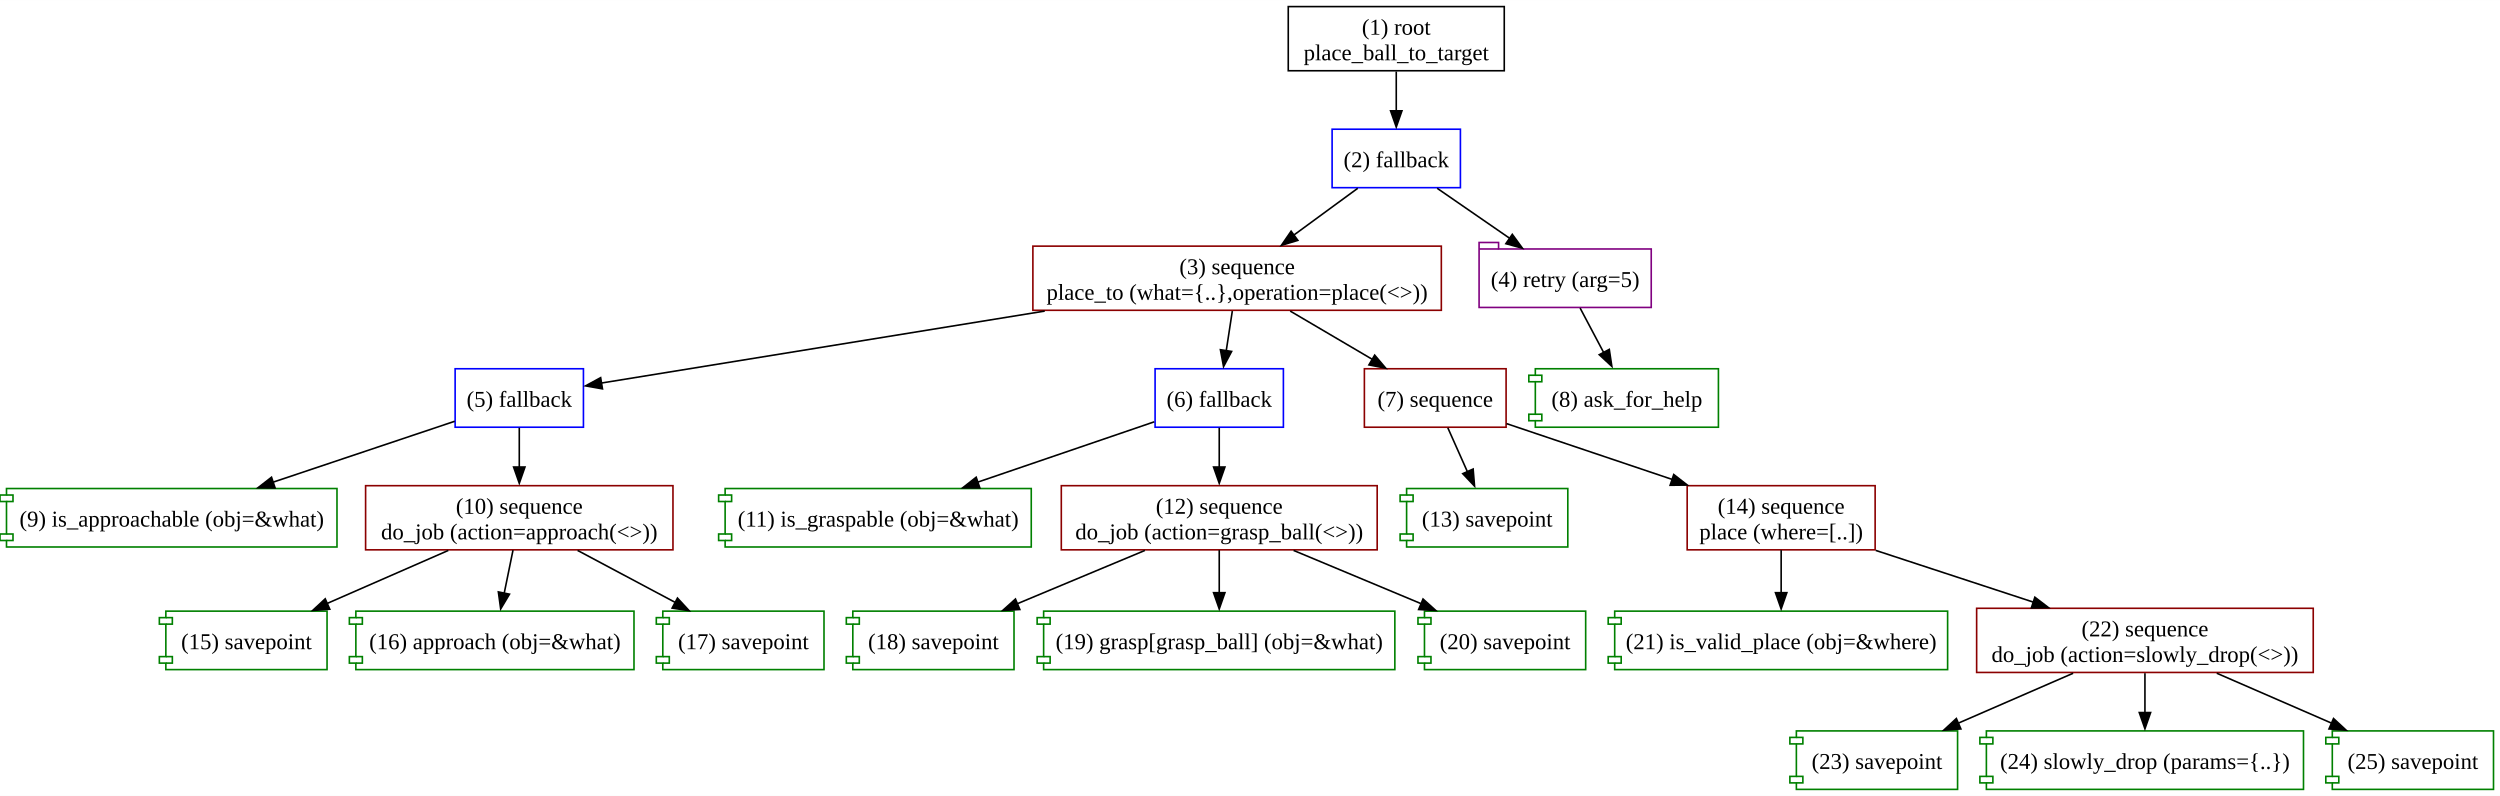
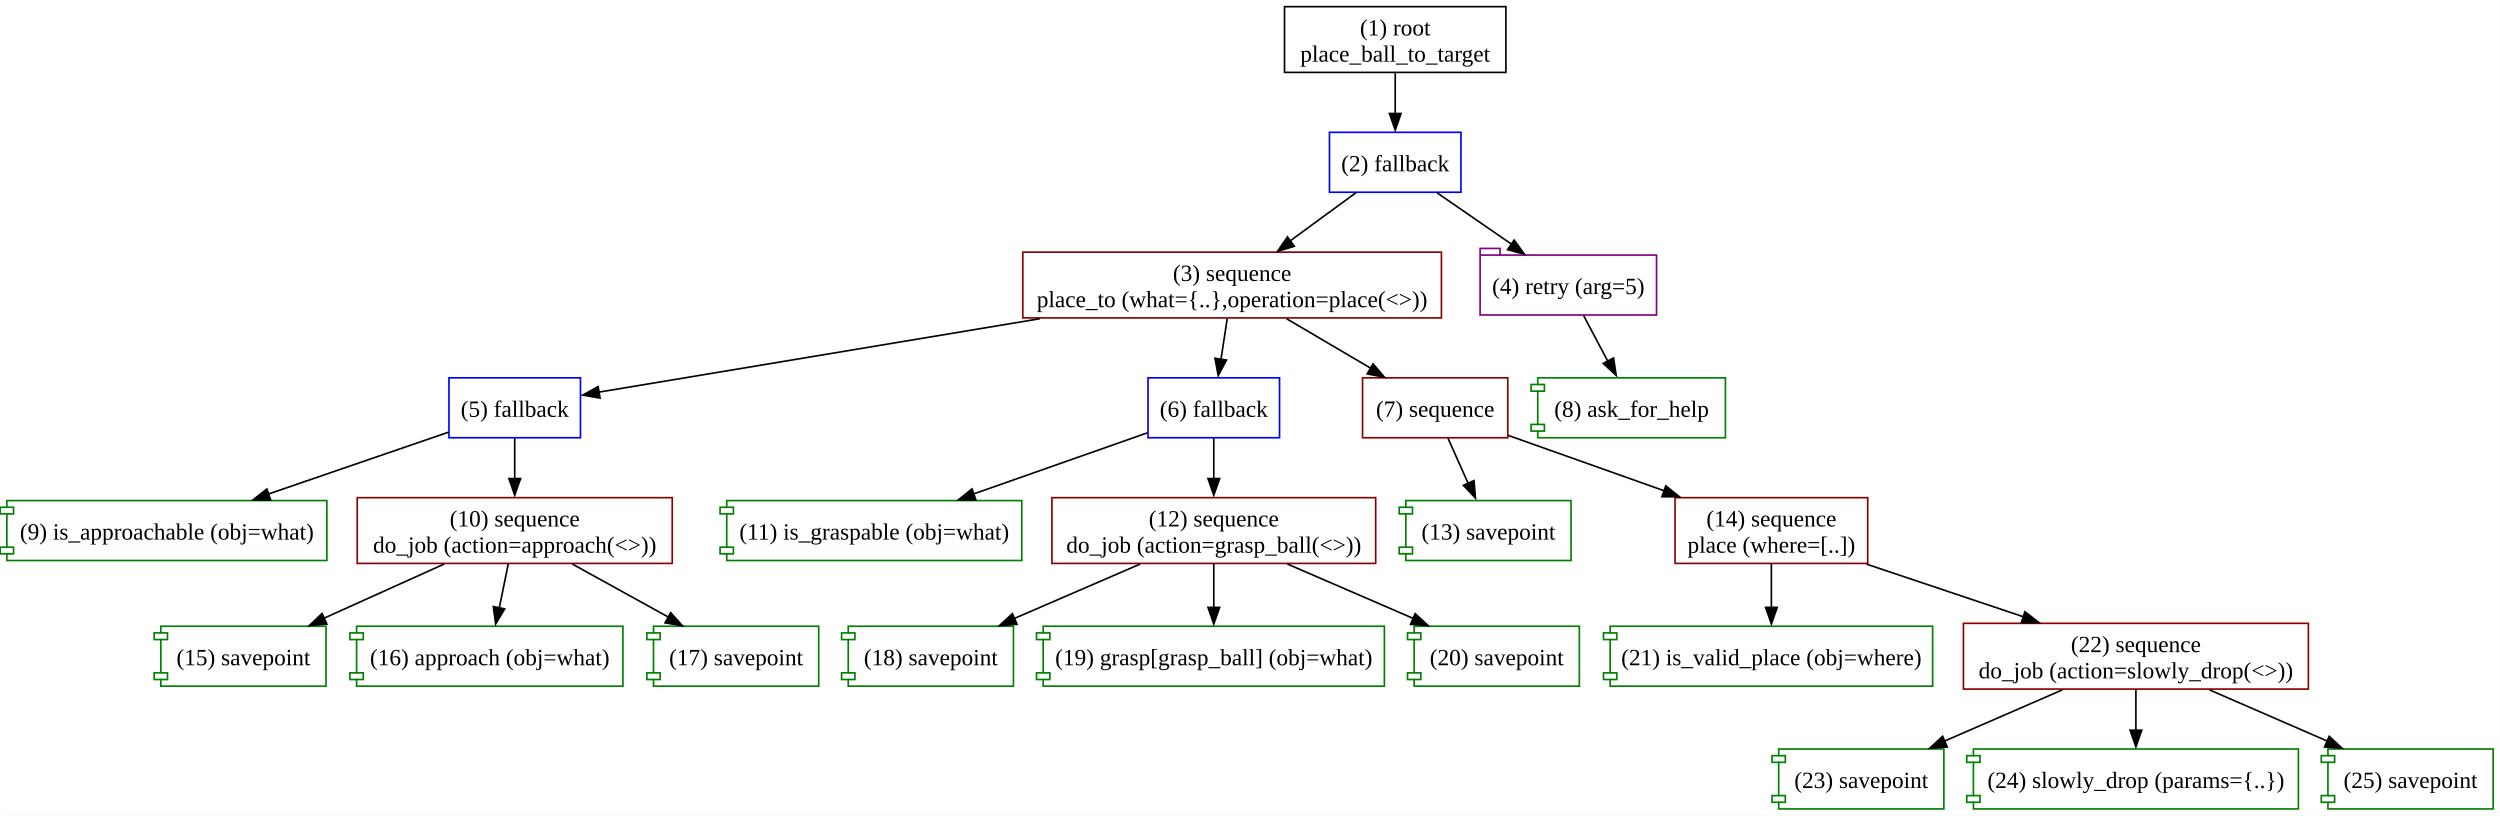
- <svg xmlns="http://www.w3.org/2000/svg" width="1539pt" height="490pt" viewBox="0.00 0.00 1539.38 490.00">
+ <svg xmlns="http://www.w3.org/2000/svg" width="1502pt" height="490pt" viewBox="0.00 0.00 1501.75 490.00">
  <g id="graph0" class="graph" transform="scale(1 1) rotate(0) translate(4 486)">
-     <polygon fill="white" stroke="none" points="-4,4 -4,-486 1535.38,-486 1535.38,4 -4,4" />
+     <polygon fill="white" stroke="none" points="-4,4 -4,-486 1497.75,-486 1497.75,4 -4,4" />
    <g id="node1" class="node">
-       <polygon fill="none" stroke="black" points="922.25,-482 789.25,-482 789.25,-442.5 922.25,-442.5 922.25,-482" />
-       <text text-anchor="middle" x="855.75" y="-464.7" font-family="Times New Roman,serif" font-size="14.00">(1) root</text>
-       <text text-anchor="middle" x="855.75" y="-448.95" font-family="Times New Roman,serif" font-size="14.00">place_ball_to_target </text>
+       <polygon fill="none" stroke="black" points="900.62,-482 767.62,-482 767.62,-442.5 900.62,-442.5 900.62,-482" />
+       <text text-anchor="middle" x="834.12" y="-464.7" font-family="Times New Roman,serif" font-size="14.00">(1) root</text>
+       <text text-anchor="middle" x="834.12" y="-448.95" font-family="Times New Roman,serif" font-size="14.00">place_ball_to_target </text>
    </g>
    <g id="node2" class="node">
-       <polygon fill="none" stroke="blue" points="895.25,-406.5 816.25,-406.5 816.25,-370.5 895.25,-370.5 895.25,-406.5" />
-       <text text-anchor="middle" x="855.75" y="-383.07" font-family="Times New Roman,serif" font-size="14.00">(2) fallback</text>
+       <polygon fill="none" stroke="blue" points="873.62,-406.5 794.62,-406.5 794.62,-370.5 873.62,-370.5 873.62,-406.5" />
+       <text text-anchor="middle" x="834.12" y="-383.07" font-family="Times New Roman,serif" font-size="14.00">(2) fallback</text>
    </g>
    <g id="edge1" class="edge">
-       <path fill="none" stroke="black" d="M855.75,-442.02C855.75,-434.57 855.75,-425.9 855.75,-417.76" />
-       <polygon fill="black" stroke="black" points="859.25,-417.82 855.75,-407.82 852.25,-417.82 859.25,-417.82" />
+       <path fill="none" stroke="black" d="M834.12,-442.02C834.12,-434.57 834.12,-425.9 834.12,-417.76" />
+       <polygon fill="black" stroke="black" points="837.63,-417.82 834.12,-407.82 830.63,-417.82 837.63,-417.82" />
    </g>
    <g id="node3" class="node">
-       <polygon fill="none" stroke="darkred" points="883.5,-334.5 632,-334.5 632,-295 883.5,-295 883.5,-334.5" />
-       <text text-anchor="middle" x="757.75" y="-317.2" font-family="Times New Roman,serif" font-size="14.00">(3) sequence</text>
-       <text text-anchor="middle" x="757.75" y="-301.45" font-family="Times New Roman,serif" font-size="14.00">place_to (what={..},operation=place(&lt;&gt;))</text>
+       <polygon fill="none" stroke="darkred" points="861.88,-334.5 610.38,-334.5 610.38,-295 861.88,-295 861.88,-334.5" />
+       <text text-anchor="middle" x="736.12" y="-317.2" font-family="Times New Roman,serif" font-size="14.00">(3) sequence</text>
+       <text text-anchor="middle" x="736.12" y="-301.45" font-family="Times New Roman,serif" font-size="14.00">place_to (what={..},operation=place(&lt;&gt;))</text>
    </g>
    <g id="edge2" class="edge">
-       <path fill="none" stroke="black" d="M832.03,-370.13C820.24,-361.5 805.78,-350.91 792.75,-341.37" />
-       <polygon fill="black" stroke="black" points="795.15,-338.06 785.01,-334.98 791.01,-343.71 795.15,-338.06" />
+       <path fill="none" stroke="black" d="M810.4,-370.13C798.62,-361.5 784.15,-350.91 771.12,-341.37" />
+       <polygon fill="black" stroke="black" points="773.52,-338.06 763.39,-334.98 769.39,-343.71 773.52,-338.06" />
    </g>
    <g id="node4" class="node">
-       <polygon fill="none" stroke="purple" points="1012.75,-332.75 918.75,-332.75 918.75,-336.75 906.75,-336.75 906.75,-296.75 1012.75,-296.75 1012.75,-332.75" />
-       <polyline fill="none" stroke="purple" points="906.75,-332.75 918.75,-332.75" />
-       <text text-anchor="middle" x="959.75" y="-309.32" font-family="Times New Roman,serif" font-size="14.00">(4) retry (arg=5)</text>
+       <polygon fill="none" stroke="purple" points="991.12,-332.75 897.12,-332.75 897.12,-336.75 885.12,-336.75 885.12,-296.75 991.12,-296.75 991.12,-332.75" />
+       <polyline fill="none" stroke="purple" points="885.12,-332.75 897.12,-332.75" />
+       <text text-anchor="middle" x="938.12" y="-309.32" font-family="Times New Roman,serif" font-size="14.00">(4) retry (arg=5)</text>
    </g>
    <g id="edge3" class="edge">
-       <path fill="none" stroke="black" d="M880.93,-370.13C894.37,-360.86 911.1,-349.31 925.69,-339.25" />
-       <polygon fill="black" stroke="black" points="927.2,-341.77 933.45,-333.21 923.23,-336.01 927.2,-341.77" />
+       <path fill="none" stroke="black" d="M859.3,-370.13C872.74,-360.86 889.48,-349.31 904.06,-339.25" />
+       <polygon fill="black" stroke="black" points="905.58,-341.77 911.82,-333.21 901.6,-336.01 905.58,-341.77" />
    </g>
    <g id="node5" class="node">
-       <polygon fill="none" stroke="blue" points="355.25,-259 276.25,-259 276.25,-223 355.25,-223 355.25,-259" />
-       <text text-anchor="middle" x="315.75" y="-235.57" font-family="Times New Roman,serif" font-size="14.00">(5) fallback</text>
+       <polygon fill="none" stroke="blue" points="344.62,-259 265.62,-259 265.62,-223 344.62,-223 344.62,-259" />
+       <text text-anchor="middle" x="305.12" y="-235.57" font-family="Times New Roman,serif" font-size="14.00">(5) fallback</text>
    </g>
    <g id="edge4" class="edge">
-       <path fill="none" stroke="black" d="M639.3,-294.52C550.04,-280.03 432.1,-260.89 366.08,-250.17" />
-       <polygon fill="black" stroke="black" points="366.98,-246.61 356.54,-248.46 365.85,-253.52 366.98,-246.61" />
+       <path fill="none" stroke="black" d="M620.62,-294.52C534.24,-280.14 420.3,-261.17 355.65,-250.41" />
+       <polygon fill="black" stroke="black" points="356.38,-246.82 345.94,-248.63 355.23,-253.72 356.38,-246.82" />
    </g>
    <g id="node6" class="node">
-       <polygon fill="none" stroke="blue" points="786.25,-259 707.25,-259 707.25,-223 786.25,-223 786.25,-259" />
-       <text text-anchor="middle" x="746.75" y="-235.57" font-family="Times New Roman,serif" font-size="14.00">(6) fallback</text>
+       <polygon fill="none" stroke="blue" points="764.62,-259 685.62,-259 685.62,-223 764.62,-223 764.62,-259" />
+       <text text-anchor="middle" x="725.12" y="-235.57" font-family="Times New Roman,serif" font-size="14.00">(6) fallback</text>
    </g>
    <g id="edge5" class="edge">
-       <path fill="none" stroke="black" d="M754.8,-294.52C753.65,-286.99 752.3,-278.2 751.04,-269.98" />
-       <polygon fill="black" stroke="black" points="754.38,-269.67 749.4,-260.32 747.46,-270.73 754.38,-269.67" />
+       <path fill="none" stroke="black" d="M733.18,-294.52C732.02,-286.99 730.67,-278.2 729.42,-269.98" />
+       <polygon fill="black" stroke="black" points="732.75,-269.67 727.78,-260.32 725.84,-270.73 732.75,-269.67" />
    </g>
    <g id="node7" class="node">
-       <polygon fill="none" stroke="darkred" points="923.38,-259 836.12,-259 836.12,-223 923.38,-223 923.38,-259" />
-       <text text-anchor="middle" x="879.75" y="-235.57" font-family="Times New Roman,serif" font-size="14.00">(7) sequence</text>
+       <polygon fill="none" stroke="darkred" points="901.75,-259 814.5,-259 814.5,-223 901.75,-223 901.75,-259" />
+       <text text-anchor="middle" x="858.12" y="-235.57" font-family="Times New Roman,serif" font-size="14.00">(7) sequence</text>
    </g>
    <g id="edge6" class="edge">
-       <path fill="none" stroke="black" d="M790.44,-294.52C806.02,-285.36 824.76,-274.34 841.04,-264.76" />
-       <polygon fill="black" stroke="black" points="842.46,-267.4 849.3,-259.32 838.91,-261.37 842.46,-267.4" />
+       <path fill="none" stroke="black" d="M768.82,-294.52C784.4,-285.36 803.14,-274.34 819.42,-264.76" />
+       <polygon fill="black" stroke="black" points="820.83,-267.4 827.68,-259.32 817.29,-261.37 820.83,-267.4" />
    </g>
    <g id="node8" class="node">
-       <polygon fill="none" stroke="green" points="1054.12,-259 941.38,-259 941.38,-255 937.38,-255 937.38,-251 941.38,-251 941.38,-231 937.38,-231 937.38,-227 941.38,-227 941.38,-223 1054.12,-223 1054.12,-259" />
-       <polyline fill="none" stroke="green" points="941.38,-255 945.38,-255 945.38,-251 941.38,-251" />
-       <polyline fill="none" stroke="green" points="941.38,-231 945.38,-231 945.38,-227 941.38,-227" />
-       <text text-anchor="middle" x="997.75" y="-235.57" font-family="Times New Roman,serif" font-size="14.00">(8) ask_for_help </text>
+       <polygon fill="none" stroke="green" points="1032.5,-259 919.75,-259 919.75,-255 915.75,-255 915.75,-251 919.75,-251 919.75,-231 915.75,-231 915.75,-227 919.75,-227 919.75,-223 1032.5,-223 1032.5,-259" />
+       <polyline fill="none" stroke="green" points="919.75,-255 923.75,-255 923.75,-251 919.75,-251" />
+       <polyline fill="none" stroke="green" points="919.75,-231 923.75,-231 923.75,-227 919.75,-227" />
+       <text text-anchor="middle" x="976.12" y="-235.57" font-family="Times New Roman,serif" font-size="14.00">(8) ask_for_help </text>
    </g>
    <g id="edge7" class="edge">
-       <path fill="none" stroke="black" d="M968.95,-296.38C973.3,-288.16 978.61,-278.15 983.47,-268.97" />
-       <polygon fill="black" stroke="black" points="986.92,-270.93 988.5,-260.46 980.73,-267.66 986.92,-270.93" />
+       <path fill="none" stroke="black" d="M947.32,-296.38C951.68,-288.16 956.98,-278.15 961.84,-268.97" />
+       <polygon fill="black" stroke="black" points="965.29,-270.93 966.88,-260.46 959.11,-267.66 965.29,-270.93" />
    </g>
    <g id="node9" class="node">
-       <polygon fill="none" stroke="green" points="203.5,-185.25 0,-185.25 0,-181.25 -4,-181.25 -4,-177.25 0,-177.25 0,-157.25 -4,-157.25 -4,-153.25 0,-153.25 0,-149.25 203.5,-149.25 203.5,-185.25" />
+       <polygon fill="none" stroke="green" points="192.25,-185.25 0,-185.25 0,-181.25 -4,-181.25 -4,-177.25 0,-177.25 0,-157.25 -4,-157.25 -4,-153.25 0,-153.25 0,-149.25 192.25,-149.25 192.25,-185.25" />
      <polyline fill="none" stroke="green" points="0,-181.25 4,-181.25 4,-177.25 0,-177.25" />
      <polyline fill="none" stroke="green" points="0,-157.25 4,-157.25 4,-153.25 0,-153.25" />
-       <text text-anchor="middle" x="101.75" y="-161.82" font-family="Times New Roman,serif" font-size="14.00">(9) is_approachable (obj=&amp;what)</text>
+       <text text-anchor="middle" x="96.12" y="-161.82" font-family="Times New Roman,serif" font-size="14.00">(9) is_approachable (obj=what)</text>
    </g>
    <g id="edge8" class="edge">
-       <path fill="none" stroke="black" d="M276,-226.67C244.65,-216.16 200.34,-201.3 164.25,-189.2" />
-       <polygon fill="black" stroke="black" points="165.41,-185.57 154.82,-185.71 163.19,-192.21 165.41,-185.57" />
+       <path fill="none" stroke="black" d="M265.32,-226.34C234.71,-215.83 191.88,-201.12 156.97,-189.14" />
+       <polygon fill="black" stroke="black" points="158.48,-185.61 147.89,-185.68 156.21,-192.23 158.48,-185.61" />
    </g>
    <g id="node10" class="node">
-       <polygon fill="none" stroke="darkred" points="410.38,-187 221.12,-187 221.12,-147.5 410.38,-147.5 410.38,-187" />
-       <text text-anchor="middle" x="315.75" y="-169.7" font-family="Times New Roman,serif" font-size="14.00">(10) sequence</text>
-       <text text-anchor="middle" x="315.75" y="-153.95" font-family="Times New Roman,serif" font-size="14.00">do_job (action=approach(&lt;&gt;))</text>
+       <polygon fill="none" stroke="darkred" points="399.75,-187 210.5,-187 210.5,-147.5 399.75,-147.5 399.75,-187" />
+       <text text-anchor="middle" x="305.12" y="-169.7" font-family="Times New Roman,serif" font-size="14.00">(10) sequence</text>
+       <text text-anchor="middle" x="305.12" y="-153.95" font-family="Times New Roman,serif" font-size="14.00">do_job (action=approach(&lt;&gt;))</text>
    </g>
    <g id="edge9" class="edge">
-       <path fill="none" stroke="black" d="M315.75,-222.63C315.75,-215.33 315.75,-206.62 315.75,-198.34" />
-       <polygon fill="black" stroke="black" points="319.25,-198.48 315.75,-188.48 312.25,-198.48 319.25,-198.48" />
+       <path fill="none" stroke="black" d="M305.12,-222.63C305.12,-215.33 305.12,-206.62 305.12,-198.34" />
+       <polygon fill="black" stroke="black" points="308.63,-198.48 305.12,-188.48 301.63,-198.48 308.63,-198.48" />
    </g>
    <g id="node11" class="node">
-       <polygon fill="none" stroke="green" points="631,-185.25 442.5,-185.25 442.5,-181.25 438.5,-181.25 438.5,-177.25 442.5,-177.25 442.5,-157.25 438.5,-157.25 438.5,-153.25 442.5,-153.25 442.5,-149.25 631,-149.25 631,-185.25" />
-       <polyline fill="none" stroke="green" points="442.5,-181.25 446.5,-181.25 446.5,-177.25 442.5,-177.25" />
-       <polyline fill="none" stroke="green" points="442.5,-157.25 446.5,-157.25 446.5,-153.25 442.5,-153.25" />
-       <text text-anchor="middle" x="536.75" y="-161.82" font-family="Times New Roman,serif" font-size="14.00">(11) is_graspable (obj=&amp;what)</text>
+       <polygon fill="none" stroke="green" points="609.75,-185.25 432.5,-185.25 432.5,-181.25 428.5,-181.25 428.5,-177.25 432.5,-177.25 432.5,-157.25 428.5,-157.25 428.5,-153.25 432.5,-153.25 432.5,-149.25 609.75,-149.25 609.75,-185.25" />
+       <polyline fill="none" stroke="green" points="432.5,-181.25 436.5,-181.25 436.5,-177.25 432.5,-177.25" />
+       <polyline fill="none" stroke="green" points="432.5,-157.25 436.5,-157.25 436.5,-153.25 432.5,-153.25" />
+       <text text-anchor="middle" x="521.12" y="-161.82" font-family="Times New Roman,serif" font-size="14.00">(11) is_graspable (obj=what)</text>
    </g>
    <g id="edge10" class="edge">
-       <path fill="none" stroke="black" d="M706.76,-226.34C676,-215.83 632.96,-201.12 597.89,-189.14" />
-       <polygon fill="black" stroke="black" points="599.35,-185.6 588.76,-185.68 597.09,-192.22 599.35,-185.6" />
+       <path fill="none" stroke="black" d="M685.31,-226C655.57,-215.54 614.43,-201.07 580.77,-189.23" />
+       <polygon fill="black" stroke="black" points="582.18,-185.66 571.58,-185.65 579.86,-192.27 582.18,-185.66" />
    </g>
    <g id="node12" class="node">
-       <polygon fill="none" stroke="darkred" points="844,-187 649.5,-187 649.5,-147.5 844,-147.5 844,-187" />
-       <text text-anchor="middle" x="746.75" y="-169.7" font-family="Times New Roman,serif" font-size="14.00">(12) sequence</text>
-       <text text-anchor="middle" x="746.75" y="-153.95" font-family="Times New Roman,serif" font-size="14.00">do_job (action=grasp_ball(&lt;&gt;))</text>
+       <polygon fill="none" stroke="darkred" points="822.38,-187 627.88,-187 627.88,-147.5 822.38,-147.5 822.38,-187" />
+       <text text-anchor="middle" x="725.12" y="-169.7" font-family="Times New Roman,serif" font-size="14.00">(12) sequence</text>
+       <text text-anchor="middle" x="725.12" y="-153.95" font-family="Times New Roman,serif" font-size="14.00">do_job (action=grasp_ball(&lt;&gt;))</text>
    </g>
    <g id="edge11" class="edge">
-       <path fill="none" stroke="black" d="M746.75,-222.63C746.75,-215.33 746.75,-206.62 746.75,-198.34" />
-       <polygon fill="black" stroke="black" points="750.25,-198.48 746.75,-188.48 743.25,-198.48 750.25,-198.48" />
+       <path fill="none" stroke="black" d="M725.12,-222.63C725.12,-215.33 725.12,-206.62 725.12,-198.34" />
+       <polygon fill="black" stroke="black" points="728.63,-198.48 725.12,-188.48 721.63,-198.48 728.63,-198.48" />
    </g>
    <g id="node13" class="node">
-       <polygon fill="none" stroke="green" points="961.38,-185.25 862.12,-185.25 862.12,-181.25 858.12,-181.25 858.12,-177.25 862.12,-177.25 862.12,-157.25 858.12,-157.25 858.12,-153.25 862.12,-153.25 862.12,-149.25 961.38,-149.25 961.38,-185.25" />
-       <polyline fill="none" stroke="green" points="862.12,-181.25 866.12,-181.25 866.12,-177.25 862.12,-177.25" />
-       <polyline fill="none" stroke="green" points="862.12,-157.25 866.12,-157.25 866.12,-153.25 862.12,-153.25" />
-       <text text-anchor="middle" x="911.75" y="-161.82" font-family="Times New Roman,serif" font-size="14.00">(13) savepoint </text>
+       <polygon fill="none" stroke="green" points="939.75,-185.25 840.5,-185.25 840.5,-181.25 836.5,-181.25 836.5,-177.25 840.5,-177.25 840.5,-157.25 836.5,-157.25 836.5,-153.25 840.5,-153.25 840.5,-149.25 939.75,-149.25 939.75,-185.25" />
+       <polyline fill="none" stroke="green" points="840.5,-181.25 844.5,-181.25 844.5,-177.25 840.5,-177.25" />
+       <polyline fill="none" stroke="green" points="840.5,-157.25 844.5,-157.25 844.5,-153.25 840.5,-153.25" />
+       <text text-anchor="middle" x="890.12" y="-161.82" font-family="Times New Roman,serif" font-size="14.00">(13) savepoint </text>
    </g>
    <g id="edge12" class="edge">
-       <path fill="none" stroke="black" d="M887.5,-222.63C891.12,-214.5 895.53,-204.61 899.59,-195.51" />
-       <polygon fill="black" stroke="black" points="903.09,-197.27 903.96,-186.71 896.69,-194.41 903.09,-197.27" />
+       <path fill="none" stroke="black" d="M865.87,-222.63C869.5,-214.5 873.91,-204.61 877.97,-195.51" />
+       <polygon fill="black" stroke="black" points="881.46,-197.27 882.34,-186.71 875.07,-194.41 881.46,-197.27" />
    </g>
    <g id="node14" class="node">
-       <polygon fill="none" stroke="darkred" points="1150.62,-187 1034.88,-187 1034.88,-147.5 1150.62,-147.5 1150.62,-187" />
-       <text text-anchor="middle" x="1092.75" y="-169.7" font-family="Times New Roman,serif" font-size="14.00">(14) sequence</text>
-       <text text-anchor="middle" x="1092.75" y="-153.95" font-family="Times New Roman,serif" font-size="14.00">place (where=[..])</text>
+       <polygon fill="none" stroke="darkred" points="1118,-187 1002.25,-187 1002.25,-147.5 1118,-147.5 1118,-187" />
+       <text text-anchor="middle" x="1060.12" y="-169.7" font-family="Times New Roman,serif" font-size="14.00">(14) sequence</text>
+       <text text-anchor="middle" x="1060.12" y="-153.95" font-family="Times New Roman,serif" font-size="14.00">place (where=[..])</text>
    </g>
    <g id="edge13" class="edge">
-       <path fill="none" stroke="black" d="M923.63,-225.22C953.09,-215.29 992.48,-202.03 1025.83,-190.79" />
-       <polygon fill="black" stroke="black" points="1026.61,-193.89 1034.97,-187.38 1024.38,-187.25 1026.61,-193.89" />
+       <path fill="none" stroke="black" d="M901.96,-224.43C929.37,-214.69 965.17,-201.98 995.78,-191.11" />
+       <polygon fill="black" stroke="black" points="996.68,-194.14 1004.94,-187.5 994.34,-187.55 996.68,-194.14" />
    </g>
    <g id="node15" class="node">
-       <polygon fill="none" stroke="green" points="197.38,-109.75 98.12,-109.75 98.12,-105.75 94.12,-105.75 94.12,-101.75 98.12,-101.75 98.12,-81.75 94.12,-81.75 94.12,-77.75 98.12,-77.75 98.12,-73.75 197.38,-73.75 197.38,-109.75" />
-       <polyline fill="none" stroke="green" points="98.12,-105.75 102.12,-105.75 102.12,-101.75 98.12,-101.75" />
-       <polyline fill="none" stroke="green" points="98.12,-81.75 102.12,-81.75 102.12,-77.75 98.12,-77.75" />
-       <text text-anchor="middle" x="147.75" y="-86.33" font-family="Times New Roman,serif" font-size="14.00">(15) savepoint </text>
+       <polygon fill="none" stroke="green" points="191.75,-109.75 92.5,-109.75 92.5,-105.75 88.5,-105.75 88.5,-101.75 92.5,-101.75 92.5,-81.75 88.5,-81.75 88.5,-77.75 92.5,-77.75 92.5,-73.75 191.75,-73.75 191.75,-109.75" />
+       <polyline fill="none" stroke="green" points="92.5,-105.75 96.5,-105.75 96.5,-101.75 92.5,-101.75" />
+       <polyline fill="none" stroke="green" points="92.5,-81.75 96.5,-81.75 96.5,-77.75 92.5,-77.75" />
+       <text text-anchor="middle" x="142.12" y="-86.33" font-family="Times New Roman,serif" font-size="14.00">(15) savepoint </text>
    </g>
    <g id="edge14" class="edge">
-       <path fill="none" stroke="black" d="M272.05,-147.13C249.16,-137.12 221.05,-124.82 197.35,-114.45" />
-       <polygon fill="black" stroke="black" points="199.06,-110.94 188.5,-110.14 196.26,-117.35 199.06,-110.94" />
+       <path fill="none" stroke="black" d="M262.72,-147.13C240.62,-137.16 213.49,-124.93 190.56,-114.59" />
+       <polygon fill="black" stroke="black" points="192.24,-111.06 181.69,-110.14 189.37,-117.44 192.24,-111.06" />
    </g>
    <g id="node16" class="node">
-       <polygon fill="none" stroke="green" points="386.38,-109.75 215.12,-109.75 215.12,-105.75 211.12,-105.75 211.12,-101.75 215.12,-101.75 215.12,-81.75 211.12,-81.75 211.12,-77.75 215.12,-77.75 215.12,-73.75 386.38,-73.75 386.38,-109.75" />
-       <polyline fill="none" stroke="green" points="215.12,-105.75 219.12,-105.75 219.12,-101.75 215.12,-101.75" />
-       <polyline fill="none" stroke="green" points="215.12,-81.75 219.12,-81.75 219.12,-77.75 215.12,-77.75" />
-       <text text-anchor="middle" x="300.75" y="-86.33" font-family="Times New Roman,serif" font-size="14.00">(16) approach (obj=&amp;what)</text>
+       <polygon fill="none" stroke="green" points="370.12,-109.75 210.12,-109.75 210.12,-105.75 206.12,-105.75 206.12,-101.75 210.12,-101.75 210.12,-81.75 206.12,-81.75 206.12,-77.75 210.12,-77.75 210.12,-73.75 370.12,-73.75 370.12,-109.75" />
+       <polyline fill="none" stroke="green" points="210.12,-105.75 214.12,-105.75 214.12,-101.75 210.12,-101.75" />
+       <polyline fill="none" stroke="green" points="210.12,-81.75 214.12,-81.75 214.12,-77.75 210.12,-77.75" />
+       <text text-anchor="middle" x="290.12" y="-86.33" font-family="Times New Roman,serif" font-size="14.00">(16) approach (obj=what)</text>
    </g>
    <g id="edge15" class="edge">
-       <path fill="none" stroke="black" d="M311.89,-147.32C310.24,-139.25 308.28,-129.66 306.47,-120.79" />
-       <polygon fill="black" stroke="black" points="309.72,-120.2 304.29,-111.1 302.86,-121.6 309.72,-120.2" />
+       <path fill="none" stroke="black" d="M301.26,-147.32C299.61,-139.25 297.66,-129.66 295.85,-120.79" />
+       <polygon fill="black" stroke="black" points="299.1,-120.2 293.67,-111.1 292.24,-121.6 299.1,-120.2" />
    </g>
    <g id="node17" class="node">
-       <polygon fill="none" stroke="green" points="503.38,-109.75 404.12,-109.75 404.12,-105.75 400.12,-105.75 400.12,-101.75 404.12,-101.75 404.12,-81.75 400.12,-81.75 400.12,-77.75 404.12,-77.75 404.12,-73.75 503.38,-73.75 503.38,-109.75" />
-       <polyline fill="none" stroke="green" points="404.12,-105.75 408.12,-105.75 408.12,-101.75 404.12,-101.75" />
-       <polyline fill="none" stroke="green" points="404.12,-81.75 408.12,-81.75 408.12,-77.75 404.12,-77.75" />
-       <text text-anchor="middle" x="453.75" y="-86.33" font-family="Times New Roman,serif" font-size="14.00">(17) savepoint </text>
+       <polygon fill="none" stroke="green" points="487.75,-109.75 388.5,-109.75 388.5,-105.75 384.5,-105.75 384.5,-101.75 388.5,-101.75 388.5,-81.75 384.5,-81.75 384.5,-77.75 388.5,-77.75 388.5,-73.75 487.75,-73.75 487.75,-109.75" />
+       <polyline fill="none" stroke="green" points="388.5,-105.75 392.5,-105.75 392.5,-101.75 388.5,-101.75" />
+       <polyline fill="none" stroke="green" points="388.5,-81.75 392.5,-81.75 392.5,-77.75 388.5,-77.75" />
+       <text text-anchor="middle" x="438.12" y="-86.33" font-family="Times New Roman,serif" font-size="14.00">(17) savepoint </text>
    </g>
    <g id="edge16" class="edge">
-       <path fill="none" stroke="black" d="M351.65,-147.13C370.01,-137.35 392.47,-125.39 411.65,-115.18" />
-       <polygon fill="black" stroke="black" points="413.15,-117.81 420.33,-110.02 409.86,-111.63 413.15,-117.81" />
+       <path fill="none" stroke="black" d="M339.72,-147.13C357.34,-137.4 378.87,-125.5 397.29,-115.32" />
+       <polygon fill="black" stroke="black" points="398.82,-117.92 405.88,-110.02 395.44,-111.79 398.82,-117.92" />
    </g>
    <g id="node18" class="node">
-       <polygon fill="none" stroke="green" points="620.38,-109.75 521.12,-109.75 521.12,-105.75 517.12,-105.75 517.12,-101.75 521.12,-101.75 521.12,-81.75 517.12,-81.75 517.12,-77.75 521.12,-77.75 521.12,-73.75 620.38,-73.75 620.38,-109.75" />
-       <polyline fill="none" stroke="green" points="521.12,-105.75 525.12,-105.75 525.12,-101.75 521.12,-101.75" />
-       <polyline fill="none" stroke="green" points="521.12,-81.75 525.12,-81.75 525.12,-77.75 521.12,-77.75" />
-       <text text-anchor="middle" x="570.75" y="-86.33" font-family="Times New Roman,serif" font-size="14.00">(18) savepoint </text>
+       <polygon fill="none" stroke="green" points="604.75,-109.75 505.5,-109.75 505.5,-105.75 501.5,-105.75 501.5,-101.75 505.5,-101.75 505.5,-81.75 501.5,-81.75 501.5,-77.75 505.5,-77.75 505.5,-73.75 604.75,-73.75 604.75,-109.75" />
+       <polyline fill="none" stroke="green" points="505.5,-105.75 509.5,-105.75 509.5,-101.75 505.5,-101.75" />
+       <polyline fill="none" stroke="green" points="505.5,-81.75 509.5,-81.75 509.5,-77.75 505.5,-77.75" />
+       <text text-anchor="middle" x="555.12" y="-86.33" font-family="Times New Roman,serif" font-size="14.00">(18) savepoint </text>
    </g>
    <g id="edge17" class="edge">
-       <path fill="none" stroke="black" d="M700.97,-147.13C676.89,-137.07 647.28,-124.71 622.38,-114.31" />
-       <polygon fill="black" stroke="black" points="623.97,-110.76 613.39,-110.14 621.27,-117.22 623.97,-110.76" />
+       <path fill="none" stroke="black" d="M680.9,-147.13C657.75,-137.12 629.3,-124.82 605.32,-114.45" />
+       <polygon fill="black" stroke="black" points="606.91,-110.89 596.34,-110.14 604.13,-117.32 606.91,-110.89" />
    </g>
    <g id="node19" class="node">
-       <polygon fill="none" stroke="green" points="854.88,-109.75 638.62,-109.75 638.62,-105.75 634.62,-105.75 634.62,-101.75 638.62,-101.75 638.62,-81.75 634.62,-81.75 634.62,-77.75 638.62,-77.75 638.62,-73.75 854.88,-73.75 854.88,-109.75" />
-       <polyline fill="none" stroke="green" points="638.62,-105.75 642.62,-105.75 642.62,-101.75 638.62,-101.75" />
-       <polyline fill="none" stroke="green" points="638.62,-81.75 642.62,-81.75 642.62,-77.75 638.62,-77.75" />
-       <text text-anchor="middle" x="746.75" y="-86.33" font-family="Times New Roman,serif" font-size="14.00">(19) grasp[grasp_ball] (obj=&amp;what)</text>
+       <polygon fill="none" stroke="green" points="827.62,-109.75 622.62,-109.75 622.62,-105.75 618.62,-105.75 618.62,-101.75 622.62,-101.75 622.62,-81.75 618.62,-81.75 618.62,-77.75 622.62,-77.75 622.62,-73.75 827.62,-73.75 827.62,-109.75" />
+       <polyline fill="none" stroke="green" points="622.62,-105.75 626.62,-105.75 626.62,-101.75 622.62,-101.75" />
+       <polyline fill="none" stroke="green" points="622.62,-81.75 626.62,-81.75 626.62,-77.75 622.62,-77.75" />
+       <text text-anchor="middle" x="725.12" y="-86.33" font-family="Times New Roman,serif" font-size="14.00">(19) grasp[grasp_ball] (obj=what)</text>
    </g>
    <g id="edge18" class="edge">
-       <path fill="none" stroke="black" d="M746.75,-147.32C746.75,-139.34 746.75,-129.87 746.75,-121.08" />
-       <polygon fill="black" stroke="black" points="750.25,-121.1 746.75,-111.1 743.25,-121.1 750.25,-121.1" />
+       <path fill="none" stroke="black" d="M725.12,-147.32C725.12,-139.34 725.12,-129.87 725.12,-121.08" />
+       <polygon fill="black" stroke="black" points="728.63,-121.1 725.12,-111.1 721.63,-121.1 728.63,-121.1" />
    </g>
    <g id="node20" class="node">
-       <polygon fill="none" stroke="green" points="972.38,-109.75 873.12,-109.75 873.12,-105.75 869.12,-105.75 869.12,-101.75 873.12,-101.75 873.12,-81.75 869.12,-81.75 869.12,-77.75 873.12,-77.75 873.12,-73.75 972.38,-73.75 972.38,-109.75" />
-       <polyline fill="none" stroke="green" points="873.12,-105.75 877.12,-105.75 877.12,-101.75 873.12,-101.75" />
-       <polyline fill="none" stroke="green" points="873.12,-81.75 877.12,-81.75 877.12,-77.75 873.12,-77.75" />
-       <text text-anchor="middle" x="922.75" y="-86.33" font-family="Times New Roman,serif" font-size="14.00">(20) savepoint </text>
+       <polygon fill="none" stroke="green" points="944.75,-109.75 845.5,-109.75 845.5,-105.75 841.5,-105.75 841.5,-101.75 845.5,-101.75 845.5,-81.75 841.5,-81.75 841.5,-77.75 845.5,-77.75 845.5,-73.75 944.75,-73.75 944.75,-109.75" />
+       <polyline fill="none" stroke="green" points="845.5,-105.75 849.5,-105.75 849.5,-101.75 845.5,-101.75" />
+       <polyline fill="none" stroke="green" points="845.5,-81.75 849.5,-81.75 849.5,-77.75 845.5,-77.75" />
+       <text text-anchor="middle" x="895.12" y="-86.33" font-family="Times New Roman,serif" font-size="14.00">(20) savepoint </text>
    </g>
    <g id="edge19" class="edge">
-       <path fill="none" stroke="black" d="M792.53,-147.13C816.61,-137.07 846.22,-124.71 871.12,-114.31" />
-       <polygon fill="black" stroke="black" points="872.23,-117.22 880.11,-110.14 869.53,-110.76 872.23,-117.22" />
+       <path fill="none" stroke="black" d="M769.35,-147.13C792.5,-137.12 820.95,-124.82 844.93,-114.45" />
+       <polygon fill="black" stroke="black" points="846.12,-117.32 853.91,-110.14 843.34,-110.89 846.12,-117.32" />
    </g>
    <g id="node21" class="node">
-       <polygon fill="none" stroke="green" points="1195.25,-109.75 990.25,-109.75 990.25,-105.75 986.25,-105.75 986.25,-101.75 990.25,-101.75 990.25,-81.75 986.25,-81.75 986.25,-77.75 990.25,-77.75 990.25,-73.75 1195.25,-73.75 1195.25,-109.75" />
-       <polyline fill="none" stroke="green" points="990.25,-105.75 994.25,-105.75 994.25,-101.75 990.25,-101.75" />
-       <polyline fill="none" stroke="green" points="990.25,-81.75 994.25,-81.75 994.25,-77.75 990.25,-77.75" />
-       <text text-anchor="middle" x="1092.75" y="-86.33" font-family="Times New Roman,serif" font-size="14.00">(21) is_valid_place (obj=&amp;where)</text>
+       <polygon fill="none" stroke="green" points="1157,-109.75 963.25,-109.75 963.25,-105.75 959.25,-105.75 959.25,-101.75 963.25,-101.75 963.25,-81.75 959.25,-81.75 959.25,-77.75 963.25,-77.75 963.25,-73.75 1157,-73.75 1157,-109.75" />
+       <polyline fill="none" stroke="green" points="963.25,-105.75 967.25,-105.75 967.25,-101.75 963.25,-101.75" />
+       <polyline fill="none" stroke="green" points="963.25,-81.75 967.25,-81.75 967.25,-77.75 963.25,-77.75" />
+       <text text-anchor="middle" x="1060.12" y="-86.33" font-family="Times New Roman,serif" font-size="14.00">(21) is_valid_place (obj=where)</text>
    </g>
    <g id="edge20" class="edge">
-       <path fill="none" stroke="black" d="M1092.75,-147.32C1092.75,-139.34 1092.75,-129.87 1092.75,-121.08" />
-       <polygon fill="black" stroke="black" points="1096.25,-121.1 1092.75,-111.1 1089.25,-121.1 1096.25,-121.1" />
+       <path fill="none" stroke="black" d="M1060.12,-147.32C1060.12,-139.34 1060.12,-129.87 1060.12,-121.08" />
+       <polygon fill="black" stroke="black" points="1063.63,-121.1 1060.12,-111.1 1056.63,-121.1 1063.63,-121.1" />
    </g>
    <g id="node22" class="node">
-       <polygon fill="none" stroke="darkred" points="1420.38,-111.5 1213.12,-111.5 1213.12,-72 1420.38,-72 1420.38,-111.5" />
-       <text text-anchor="middle" x="1316.75" y="-94.2" font-family="Times New Roman,serif" font-size="14.00">(22) sequence</text>
-       <text text-anchor="middle" x="1316.75" y="-78.45" font-family="Times New Roman,serif" font-size="14.00">do_job (action=slowly_drop(&lt;&gt;))</text>
+       <polygon fill="none" stroke="darkred" points="1382.75,-111.5 1175.5,-111.5 1175.5,-72 1382.75,-72 1382.75,-111.5" />
+       <text text-anchor="middle" x="1279.12" y="-94.2" font-family="Times New Roman,serif" font-size="14.00">(22) sequence</text>
+       <text text-anchor="middle" x="1279.12" y="-78.45" font-family="Times New Roman,serif" font-size="14.00">do_job (action=slowly_drop(&lt;&gt;))</text>
    </g>
    <g id="edge21" class="edge">
-       <path fill="none" stroke="black" d="M1151.02,-147.13C1180.72,-137.39 1217.02,-125.47 1248.07,-115.28" />
-       <polygon fill="black" stroke="black" points="1248.97,-118.34 1257.38,-111.9 1246.79,-111.69 1248.97,-118.34" />
+       <path fill="none" stroke="black" d="M1117.38,-147.03C1146.3,-137.33 1181.57,-125.49 1211.79,-115.35" />
+       <polygon fill="black" stroke="black" points="1212.46,-118.48 1220.83,-111.98 1210.23,-111.84 1212.46,-118.48" />
    </g>
    <g id="node23" class="node">
-       <polygon fill="none" stroke="green" points="1201.38,-36 1102.12,-36 1102.12,-32 1098.12,-32 1098.12,-28 1102.12,-28 1102.12,-8 1098.12,-8 1098.12,-4 1102.12,-4 1102.12,0 1201.38,0 1201.38,-36" />
-       <polyline fill="none" stroke="green" points="1102.12,-32 1106.12,-32 1106.12,-28 1102.12,-28" />
-       <polyline fill="none" stroke="green" points="1102.12,-8 1106.12,-8 1106.12,-4 1102.12,-4" />
-       <text text-anchor="middle" x="1151.75" y="-12.57" font-family="Times New Roman,serif" font-size="14.00">(23) savepoint </text>
+       <polygon fill="none" stroke="green" points="1163.75,-36 1064.5,-36 1064.5,-32 1060.5,-32 1060.5,-28 1064.5,-28 1064.5,-8 1060.5,-8 1060.5,-4 1064.5,-4 1064.5,0 1163.75,0 1163.75,-36" />
+       <polyline fill="none" stroke="green" points="1064.5,-32 1068.5,-32 1068.5,-28 1064.5,-28" />
+       <polyline fill="none" stroke="green" points="1064.5,-8 1068.5,-8 1068.5,-4 1064.5,-4" />
+       <text text-anchor="middle" x="1114.12" y="-12.57" font-family="Times New Roman,serif" font-size="14.00">(23) savepoint </text>
    </g>
    <g id="edge22" class="edge">
-       <path fill="none" stroke="black" d="M1272.53,-71.52C1250.76,-62.06 1224.42,-50.6 1201.9,-40.81" />
-       <polygon fill="black" stroke="black" points="1203.42,-37.22 1192.85,-36.44 1200.63,-43.64 1203.42,-37.22" />
+       <path fill="none" stroke="black" d="M1234.91,-71.52C1213.14,-62.06 1186.79,-50.6 1164.27,-40.81" />
+       <polygon fill="black" stroke="black" points="1165.79,-37.22 1155.23,-36.44 1163,-43.64 1165.79,-37.22" />
    </g>
    <g id="node24" class="node">
-       <polygon fill="none" stroke="green" points="1414.38,-36 1219.12,-36 1219.12,-32 1215.12,-32 1215.12,-28 1219.12,-28 1219.12,-8 1215.12,-8 1215.12,-4 1219.12,-4 1219.12,0 1414.38,0 1414.38,-36" />
-       <polyline fill="none" stroke="green" points="1219.12,-32 1223.12,-32 1223.12,-28 1219.12,-28" />
-       <polyline fill="none" stroke="green" points="1219.12,-8 1223.12,-8 1223.12,-4 1219.12,-4" />
-       <text text-anchor="middle" x="1316.75" y="-12.57" font-family="Times New Roman,serif" font-size="14.00">(24) slowly_drop (params={..})</text>
+       <polygon fill="none" stroke="green" points="1376.75,-36 1181.5,-36 1181.5,-32 1177.5,-32 1177.5,-28 1181.5,-28 1181.5,-8 1177.5,-8 1177.5,-4 1181.5,-4 1181.5,0 1376.75,0 1376.75,-36" />
+       <polyline fill="none" stroke="green" points="1181.5,-32 1185.5,-32 1185.5,-28 1181.5,-28" />
+       <polyline fill="none" stroke="green" points="1181.5,-8 1185.5,-8 1185.5,-4 1181.5,-4" />
+       <text text-anchor="middle" x="1279.12" y="-12.57" font-family="Times New Roman,serif" font-size="14.00">(24) slowly_drop (params={..})</text>
    </g>
    <g id="edge23" class="edge">
-       <path fill="none" stroke="black" d="M1316.75,-71.52C1316.75,-64.07 1316.75,-55.4 1316.75,-47.26" />
-       <polygon fill="black" stroke="black" points="1320.25,-47.32 1316.75,-37.32 1313.25,-47.32 1320.25,-47.32" />
+       <path fill="none" stroke="black" d="M1279.12,-71.52C1279.12,-64.07 1279.12,-55.4 1279.12,-47.26" />
+       <polygon fill="black" stroke="black" points="1282.63,-47.32 1279.12,-37.32 1275.63,-47.32 1282.63,-47.32" />
    </g>
    <g id="node25" class="node">
-       <polygon fill="none" stroke="green" points="1531.38,-36 1432.12,-36 1432.12,-32 1428.12,-32 1428.12,-28 1432.12,-28 1432.12,-8 1428.12,-8 1428.12,-4 1432.12,-4 1432.12,0 1531.38,0 1531.38,-36" />
-       <polyline fill="none" stroke="green" points="1432.12,-32 1436.12,-32 1436.12,-28 1432.12,-28" />
-       <polyline fill="none" stroke="green" points="1432.12,-8 1436.12,-8 1436.12,-4 1432.12,-4" />
-       <text text-anchor="middle" x="1481.75" y="-12.57" font-family="Times New Roman,serif" font-size="14.00">(25) savepoint </text>
+       <polygon fill="none" stroke="green" points="1493.75,-36 1394.5,-36 1394.5,-32 1390.5,-32 1390.5,-28 1394.5,-28 1394.5,-8 1390.5,-8 1390.5,-4 1394.5,-4 1394.5,0 1493.75,0 1493.75,-36" />
+       <polyline fill="none" stroke="green" points="1394.5,-32 1398.5,-32 1398.5,-28 1394.5,-28" />
+       <polyline fill="none" stroke="green" points="1394.5,-8 1398.5,-8 1398.5,-4 1394.5,-4" />
+       <text text-anchor="middle" x="1444.12" y="-12.57" font-family="Times New Roman,serif" font-size="14.00">(25) savepoint </text>
    </g>
    <g id="edge24" class="edge">
-       <path fill="none" stroke="black" d="M1360.97,-71.52C1382.74,-62.06 1409.08,-50.6 1431.6,-40.81" />
-       <polygon fill="black" stroke="black" points="1432.87,-43.64 1440.65,-36.44 1430.08,-37.22 1432.87,-43.64" />
+       <path fill="none" stroke="black" d="M1323.34,-71.52C1345.11,-62.06 1371.46,-50.6 1393.98,-40.81" />
+       <polygon fill="black" stroke="black" points="1395.25,-43.64 1403.02,-36.44 1392.46,-37.22 1395.25,-43.64" />
    </g>
  </g>
</svg>
